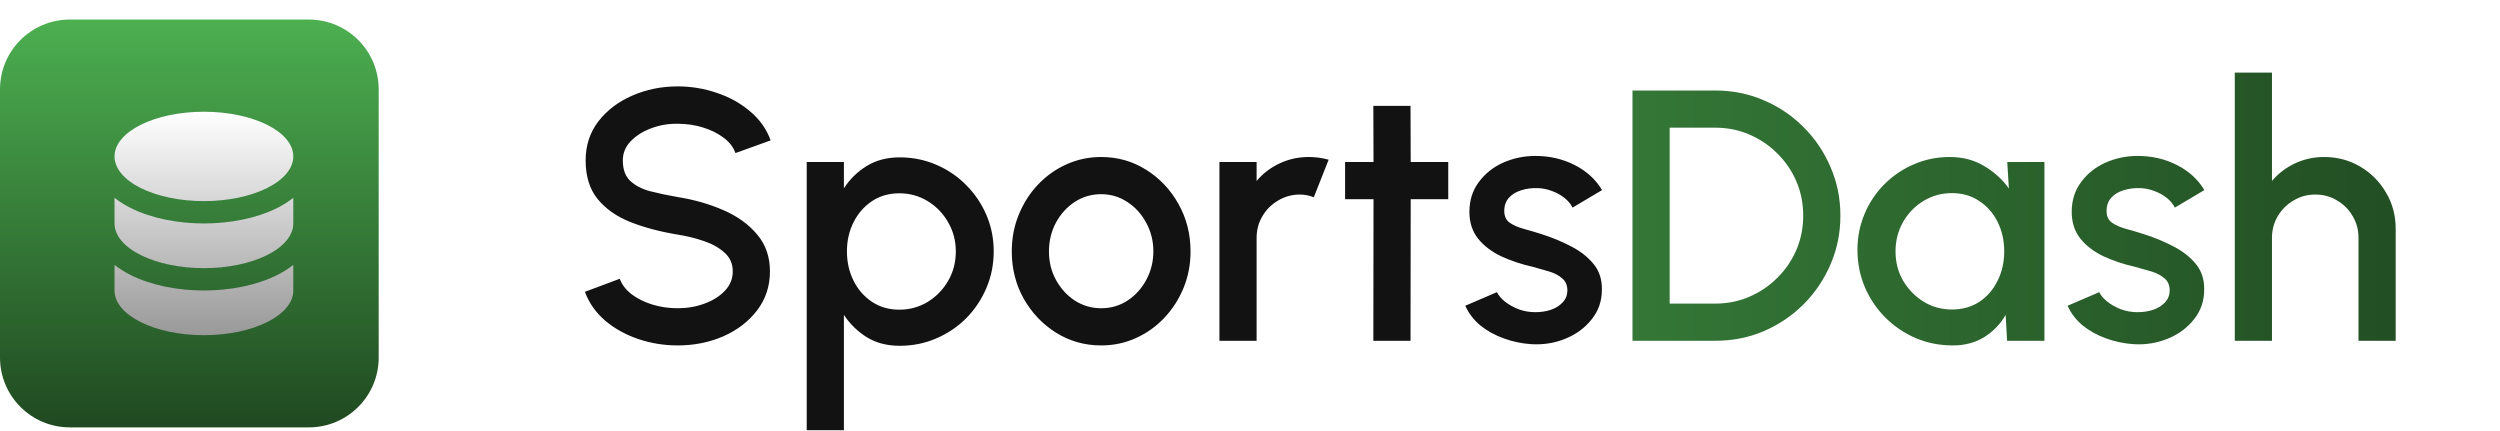
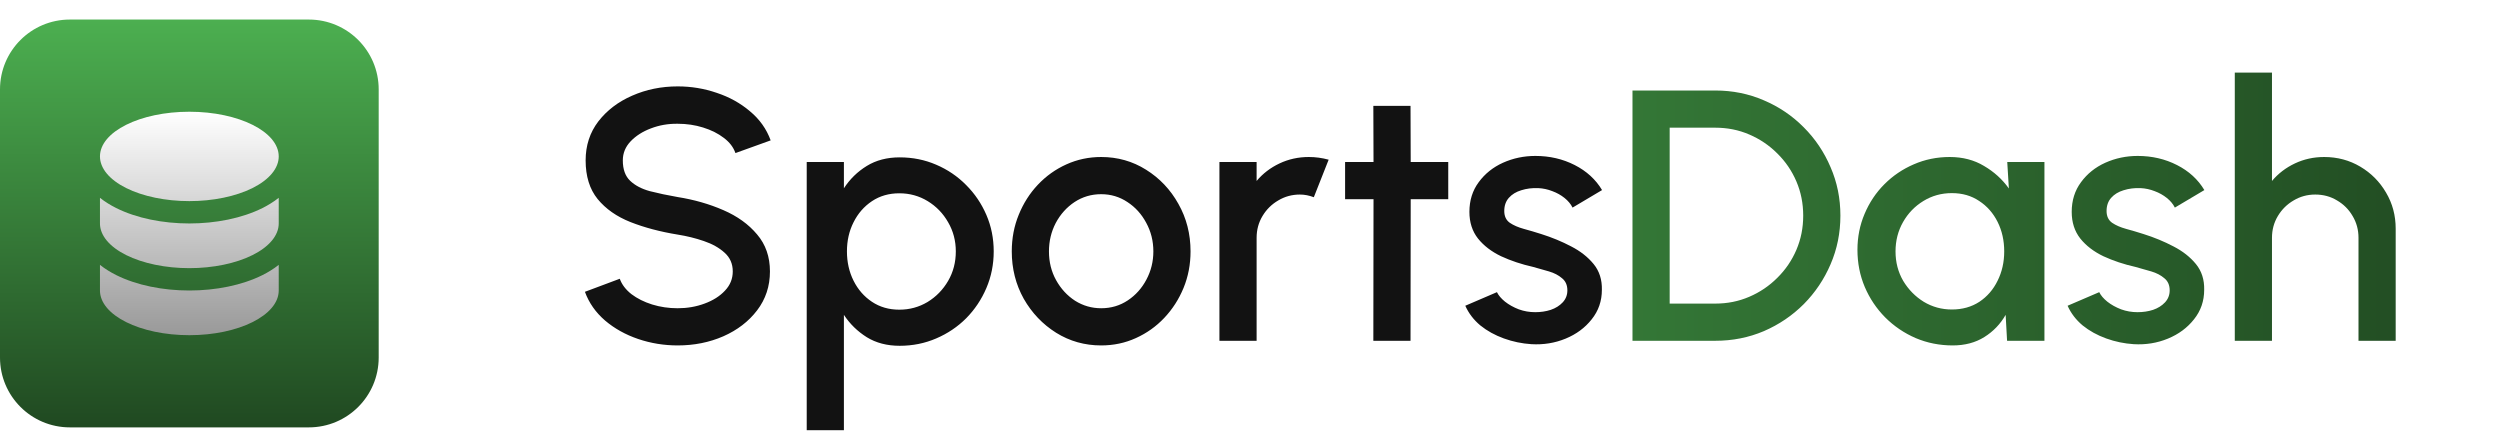
<svg xmlns="http://www.w3.org/2000/svg" width="895" height="154" viewBox="0 0 895 154" fill="none">
  <rect y="7" width="135.571" height="146" rx="25" fill="url(#paint0_linear_18267_13293)" />
-   <path fill-rule="evenodd" clip-rule="evenodd" d="M105 70.818C103.185 72.254 101.201 73.471 99.205 74.469C91.838 78.153 82.409 80 73 80C63.592 80 54.162 78.153 46.795 74.469C44.799 73.471 42.815 72.254 41 70.818V80C41 84.23 44.352 88.304 50.373 91.314C56.374 94.314 64.513 96 73 96C81.487 96 89.626 94.314 95.627 91.314C101.648 88.304 105 84.23 105 80V70.818ZM105 94.818C103.185 96.254 101.201 97.471 99.205 98.469C91.838 102.153 82.409 104 73 104C63.592 104 54.162 102.153 46.795 98.469C44.799 97.471 42.815 96.254 41 94.818V104C41 112.837 55.327 120 73 120C90.673 120 105 112.837 105 104V94.818ZM105 56C105 47.163 90.673 40 73 40C55.327 40 41 47.163 41 56C41 60.23 44.352 64.304 50.373 67.314C56.374 70.314 64.513 72 73 72C81.487 72 89.626 70.314 95.627 67.314C101.648 64.304 105 60.23 105 56Z" fill="url(#paint1_linear_18267_13293)" />
+   <path fill-rule="evenodd" clip-rule="evenodd" d="M99.786 70.818C97.971 72.254 95.987 73.471 93.991 74.469C86.624 78.153 77.194 80 67.786 80C58.377 80 48.947 78.153 41.581 74.469C39.584 73.471 37.6 72.254 35.786 70.818V80C35.786 84.23 39.138 88.304 45.158 91.314C51.159 94.314 59.299 96 67.786 96C76.273 96 84.412 94.314 90.413 91.314C96.433 88.304 99.786 84.23 99.786 80V70.818ZM99.786 94.818C97.971 96.254 95.987 97.471 93.991 98.469C86.624 102.153 77.194 104 67.786 104C58.377 104 48.947 102.153 41.581 98.469C39.584 97.471 37.6 96.254 35.786 94.818V104C35.786 112.837 50.112 120 67.786 120C85.459 120 99.786 112.837 99.786 104V94.818ZM99.786 56C99.786 47.163 85.459 40 67.786 40C50.112 40 35.786 47.163 35.786 56C35.786 60.23 39.138 64.304 45.158 67.314C51.159 70.314 59.299 72 67.786 72C76.273 72 84.412 70.314 90.413 67.314C96.433 64.304 99.786 60.23 99.786 56Z" fill="url(#paint1_linear_18267_13293)" />
  <path d="M242.616 123.664C237.709 123.664 232.995 122.896 228.472 121.36C223.949 119.824 220.003 117.627 216.632 114.768C213.261 111.867 210.851 108.432 209.4 104.464L221.88 99.792C222.605 101.84 223.992 103.675 226.04 105.296C228.131 106.875 230.605 108.112 233.464 109.008C236.365 109.904 239.416 110.352 242.616 110.352C246.029 110.352 249.229 109.797 252.216 108.688C255.245 107.579 257.677 106.043 259.512 104.08C261.389 102.117 262.328 99.813 262.328 97.168C262.328 94.437 261.347 92.197 259.384 90.448C257.464 88.699 254.989 87.312 251.96 86.288C248.973 85.264 245.859 84.496 242.616 83.984C236.344 82.96 230.712 81.467 225.72 79.504C220.771 77.541 216.845 74.789 213.944 71.248C211.085 67.707 209.656 63.099 209.656 57.424C209.656 52.091 211.171 47.44 214.2 43.472C217.272 39.504 221.304 36.432 226.296 34.256C231.331 32.037 236.771 30.928 242.616 30.928C247.437 30.928 252.088 31.696 256.568 33.232C261.091 34.725 265.059 36.923 268.472 39.824C271.928 42.683 274.403 46.16 275.896 50.256L263.288 54.8C262.563 52.709 261.176 50.896 259.128 49.36C257.08 47.781 254.605 46.544 251.704 45.648C248.845 44.752 245.816 44.304 242.616 44.304C239.203 44.261 236.003 44.816 233.016 45.968C230.072 47.077 227.661 48.613 225.784 50.576C223.907 52.539 222.968 54.821 222.968 57.424C222.968 60.624 223.843 63.056 225.592 64.72C227.341 66.384 229.688 67.621 232.632 68.432C235.619 69.2 238.947 69.904 242.616 70.544C248.504 71.483 253.944 73.04 258.936 75.216C263.971 77.392 268.003 80.293 271.032 83.92C274.104 87.504 275.64 91.92 275.64 97.168C275.64 102.459 274.104 107.109 271.032 111.12C268.003 115.088 263.971 118.181 258.936 120.4C253.944 122.576 248.504 123.664 242.616 123.664ZM302.117 154H288.805V58H302.117V67.408C304.25 64.123 306.981 61.456 310.309 59.408C313.637 57.36 317.562 56.336 322.085 56.336C326.736 56.336 331.088 57.211 335.141 58.96C339.237 60.709 342.821 63.141 345.893 66.256C348.965 69.328 351.376 72.891 353.125 76.944C354.874 80.997 355.749 85.349 355.749 90C355.749 94.651 354.874 99.024 353.125 103.12C351.376 107.216 348.965 110.821 345.893 113.936C342.821 117.008 339.237 119.419 335.141 121.168C331.088 122.917 326.736 123.792 322.085 123.792C317.562 123.792 313.637 122.768 310.309 120.72C306.981 118.629 304.25 115.963 302.117 112.72V154ZM321.957 69.2C318.245 69.2 314.981 70.139 312.165 72.016C309.349 73.893 307.152 76.411 305.573 79.568C303.994 82.683 303.205 86.16 303.205 90C303.205 93.84 303.994 97.339 305.573 100.496C307.152 103.653 309.349 106.171 312.165 108.048C314.981 109.925 318.245 110.864 321.957 110.864C325.626 110.864 328.997 109.947 332.069 108.112C335.141 106.235 337.594 103.717 339.429 100.56C341.264 97.403 342.181 93.883 342.181 90C342.181 86.203 341.264 82.725 339.429 79.568C337.637 76.411 335.205 73.893 332.133 72.016C329.061 70.139 325.669 69.2 321.957 69.2ZM394.215 123.664C388.327 123.664 382.951 122.149 378.087 119.12C373.266 116.091 369.404 112.037 366.503 106.96C363.644 101.84 362.215 96.187 362.215 90C362.215 85.307 363.047 80.933 364.711 76.88C366.375 72.784 368.658 69.2 371.559 66.128C374.503 63.013 377.916 60.581 381.799 58.832C385.682 57.083 389.82 56.208 394.215 56.208C400.103 56.208 405.458 57.723 410.279 60.752C415.143 63.781 419.004 67.856 421.863 72.976C424.764 78.096 426.215 83.771 426.215 90C426.215 94.651 425.383 99.003 423.719 103.056C422.055 107.109 419.751 110.693 416.807 113.808C413.906 116.88 410.514 119.291 406.631 121.04C402.791 122.789 398.652 123.664 394.215 123.664ZM394.215 110.352C397.756 110.352 400.935 109.413 403.751 107.536C406.567 105.659 408.786 103.184 410.407 100.112C412.071 96.997 412.903 93.627 412.903 90C412.903 86.288 412.05 82.875 410.343 79.76C408.679 76.645 406.439 74.171 403.623 72.336C400.807 70.459 397.671 69.52 394.215 69.52C390.716 69.52 387.538 70.459 384.679 72.336C381.863 74.213 379.623 76.709 377.959 79.824C376.338 82.939 375.527 86.331 375.527 90C375.527 93.797 376.38 97.232 378.087 100.304C379.794 103.376 382.055 105.829 384.871 107.664C387.73 109.456 390.844 110.352 394.215 110.352ZM436.555 122V58H449.867V64.784C452.086 62.139 454.816 60.048 458.059 58.512C461.302 56.976 464.8 56.208 468.555 56.208C470.944 56.208 473.312 56.528 475.659 57.168L470.347 70.608C468.683 69.968 467.019 69.648 465.355 69.648C462.539 69.648 459.958 70.352 457.611 71.76C455.264 73.125 453.387 74.981 451.979 77.328C450.571 79.675 449.867 82.277 449.867 85.136V122H436.555ZM518.472 71.312H505.032L504.968 122H491.656L491.72 71.312H481.544V58H491.72L491.656 37.904H504.968L505.032 58H518.472V71.312ZM548.255 123.216C544.884 123.003 541.599 122.32 538.399 121.168C535.199 120.016 532.383 118.459 529.951 116.496C527.562 114.491 525.77 112.144 524.575 109.456L535.903 104.592C536.458 105.744 537.418 106.875 538.783 107.984C540.191 109.093 541.834 110.011 543.711 110.736C545.588 111.419 547.551 111.76 549.599 111.76C551.604 111.76 553.46 111.483 555.167 110.928C556.916 110.331 558.346 109.435 559.455 108.24C560.564 107.045 561.119 105.616 561.119 103.952C561.119 102.075 560.479 100.624 559.199 99.6C557.962 98.533 556.404 97.723 554.527 97.168C552.65 96.613 550.772 96.08 548.895 95.568C544.714 94.629 540.874 93.349 537.375 91.728C533.919 90.064 531.167 87.952 529.119 85.392C527.071 82.789 526.047 79.611 526.047 75.856C526.047 71.76 527.156 68.219 529.375 65.232C531.594 62.203 534.495 59.877 538.079 58.256C541.706 56.635 545.567 55.824 549.663 55.824C554.783 55.824 559.476 56.912 563.743 59.088C568.01 61.264 571.274 64.251 573.535 68.048L562.975 74.32C562.335 73.04 561.375 71.888 560.095 70.864C558.815 69.84 557.364 69.029 555.743 68.432C554.122 67.792 552.436 67.429 550.687 67.344C548.511 67.259 546.484 67.515 544.607 68.112C542.772 68.667 541.3 69.563 540.191 70.8C539.082 72.037 538.527 73.616 538.527 75.536C538.527 77.413 539.188 78.821 540.511 79.76C541.834 80.656 543.498 81.381 545.503 81.936C547.551 82.491 549.642 83.109 551.775 83.792C555.572 84.987 559.135 86.459 562.463 88.208C565.791 89.915 568.479 92.027 570.527 94.544C572.575 97.061 573.556 100.133 573.471 103.76C573.471 107.771 572.255 111.291 569.823 114.32C567.434 117.349 564.319 119.653 560.479 121.232C556.639 122.811 552.564 123.472 548.255 123.216Z" fill="#121212" />
  <path d="M584.43 122V32.4H614.062C620.249 32.4 626.051 33.573 631.47 35.92C636.889 38.224 641.646 41.445 645.742 45.584C649.838 49.68 653.038 54.437 655.342 59.856C657.689 65.232 658.862 71.013 658.862 77.2C658.862 83.387 657.689 89.189 655.342 94.608C653.038 99.984 649.838 104.741 645.742 108.88C641.646 112.976 636.889 116.197 631.47 118.544C626.051 120.848 620.249 122 614.062 122H584.43ZM597.742 108.688H614.062C618.414 108.688 622.467 107.877 626.222 106.256C630.019 104.635 633.369 102.373 636.27 99.472C639.214 96.571 641.497 93.221 643.118 89.424C644.739 85.627 645.55 81.552 645.55 77.2C645.55 72.848 644.739 68.773 643.118 64.976C641.497 61.179 639.214 57.829 636.27 54.928C633.369 52.027 630.019 49.765 626.222 48.144C622.467 46.523 618.414 45.712 614.062 45.712H597.742V108.688ZM718.597 58H731.909V122H718.533L718.021 112.72C716.144 116.005 713.605 118.651 710.405 120.656C707.205 122.661 703.429 123.664 699.077 123.664C694.384 123.664 689.968 122.789 685.829 121.04C681.69 119.248 678.042 116.773 674.885 113.616C671.77 110.459 669.338 106.832 667.589 102.736C665.84 98.597 664.965 94.16 664.965 89.424C664.965 84.859 665.818 80.571 667.525 76.56C669.232 72.507 671.6 68.965 674.629 65.936C677.658 62.907 681.157 60.539 685.125 58.832C689.136 57.083 693.424 56.208 697.989 56.208C702.64 56.208 706.736 57.275 710.277 59.408C713.861 61.499 716.826 64.187 719.173 67.472L718.597 58ZM698.757 110.8C702.512 110.8 705.797 109.883 708.613 108.048C711.429 106.171 713.605 103.653 715.141 100.496C716.72 97.339 717.509 93.84 717.509 90C717.509 86.117 716.72 82.597 715.141 79.44C713.562 76.283 711.365 73.787 708.549 71.952C705.776 70.075 702.512 69.136 698.757 69.136C695.045 69.136 691.653 70.075 688.581 71.952C685.509 73.829 683.077 76.347 681.285 79.504C679.493 82.661 678.597 86.16 678.597 90C678.597 93.883 679.514 97.403 681.349 100.56C683.226 103.675 685.68 106.171 688.709 108.048C691.781 109.883 695.13 110.8 698.757 110.8ZM763.88 123.216C760.509 123.003 757.224 122.32 754.024 121.168C750.824 120.016 748.008 118.459 745.576 116.496C743.187 114.491 741.395 112.144 740.2 109.456L751.528 104.592C752.083 105.744 753.043 106.875 754.408 107.984C755.816 109.093 757.459 110.011 759.336 110.736C761.213 111.419 763.176 111.76 765.224 111.76C767.229 111.76 769.085 111.483 770.792 110.928C772.541 110.331 773.971 109.435 775.08 108.24C776.189 107.045 776.744 105.616 776.744 103.952C776.744 102.075 776.104 100.624 774.824 99.6C773.587 98.533 772.029 97.723 770.152 97.168C768.275 96.613 766.397 96.08 764.52 95.568C760.339 94.629 756.499 93.349 753 91.728C749.544 90.064 746.792 87.952 744.744 85.392C742.696 82.789 741.672 79.611 741.672 75.856C741.672 71.76 742.781 68.219 745 65.232C747.219 62.203 750.12 59.877 753.704 58.256C757.331 56.635 761.192 55.824 765.288 55.824C770.408 55.824 775.101 56.912 779.368 59.088C783.635 61.264 786.899 64.251 789.16 68.048L778.6 74.32C777.96 73.04 777 71.888 775.72 70.864C774.44 69.84 772.989 69.029 771.368 68.432C769.747 67.792 768.061 67.429 766.312 67.344C764.136 67.259 762.109 67.515 760.232 68.112C758.397 68.667 756.925 69.563 755.816 70.8C754.707 72.037 754.152 73.616 754.152 75.536C754.152 77.413 754.813 78.821 756.136 79.76C757.459 80.656 759.123 81.381 761.128 81.936C763.176 82.491 765.267 83.109 767.4 83.792C771.197 84.987 774.76 86.459 778.088 88.208C781.416 89.915 784.104 92.027 786.152 94.544C788.2 97.061 789.181 100.133 789.096 103.76C789.096 107.771 787.88 111.291 785.448 114.32C783.059 117.349 779.944 119.653 776.104 121.232C772.264 122.811 768.189 123.472 763.88 123.216ZM857.655 81.872V122H844.343V85.136C844.343 82.277 843.639 79.675 842.231 77.328C840.866 74.981 839.01 73.125 836.663 71.76C834.359 70.352 831.756 69.648 828.855 69.648C826.039 69.648 823.458 70.352 821.111 71.76C818.764 73.125 816.887 74.981 815.479 77.328C814.071 79.675 813.367 82.277 813.367 85.136V122H800.055V26H813.367V64.784C815.586 62.139 818.316 60.048 821.559 58.512C824.802 56.976 828.3 56.208 832.055 56.208C836.791 56.208 841.1 57.36 844.983 59.664C848.866 61.968 851.938 65.061 854.199 68.944C856.503 72.827 857.655 77.136 857.655 81.872Z" fill="url(#paint2_linear_18267_13293)" />
  <defs>
    <linearGradient id="paint0_linear_18267_13293" x1="67.786" y1="7" x2="67.786" y2="153" gradientUnits="userSpaceOnUse">
      <stop stop-color="#4CAF50" />
      <stop offset="1" stop-color="#204921" />
    </linearGradient>
-     <linearGradient id="paint1_linear_18267_13293" x1="73" y1="40" x2="73" y2="120" gradientUnits="userSpaceOnUse">
+     <linearGradient id="paint1_linear_18267_13293" x1="67.786" y1="40" x2="67.786" y2="120" gradientUnits="userSpaceOnUse">
      <stop stop-color="white" />
      <stop offset="1" stop-color="#999999" />
    </linearGradient>
    <linearGradient id="paint2_linear_18267_13293" x1="203" y1="61.5" x2="894.786" y2="61.5" gradientUnits="userSpaceOnUse">
      <stop stop-color="#4CAF50" />
      <stop offset="1" stop-color="#204921" />
    </linearGradient>
  </defs>
</svg>
